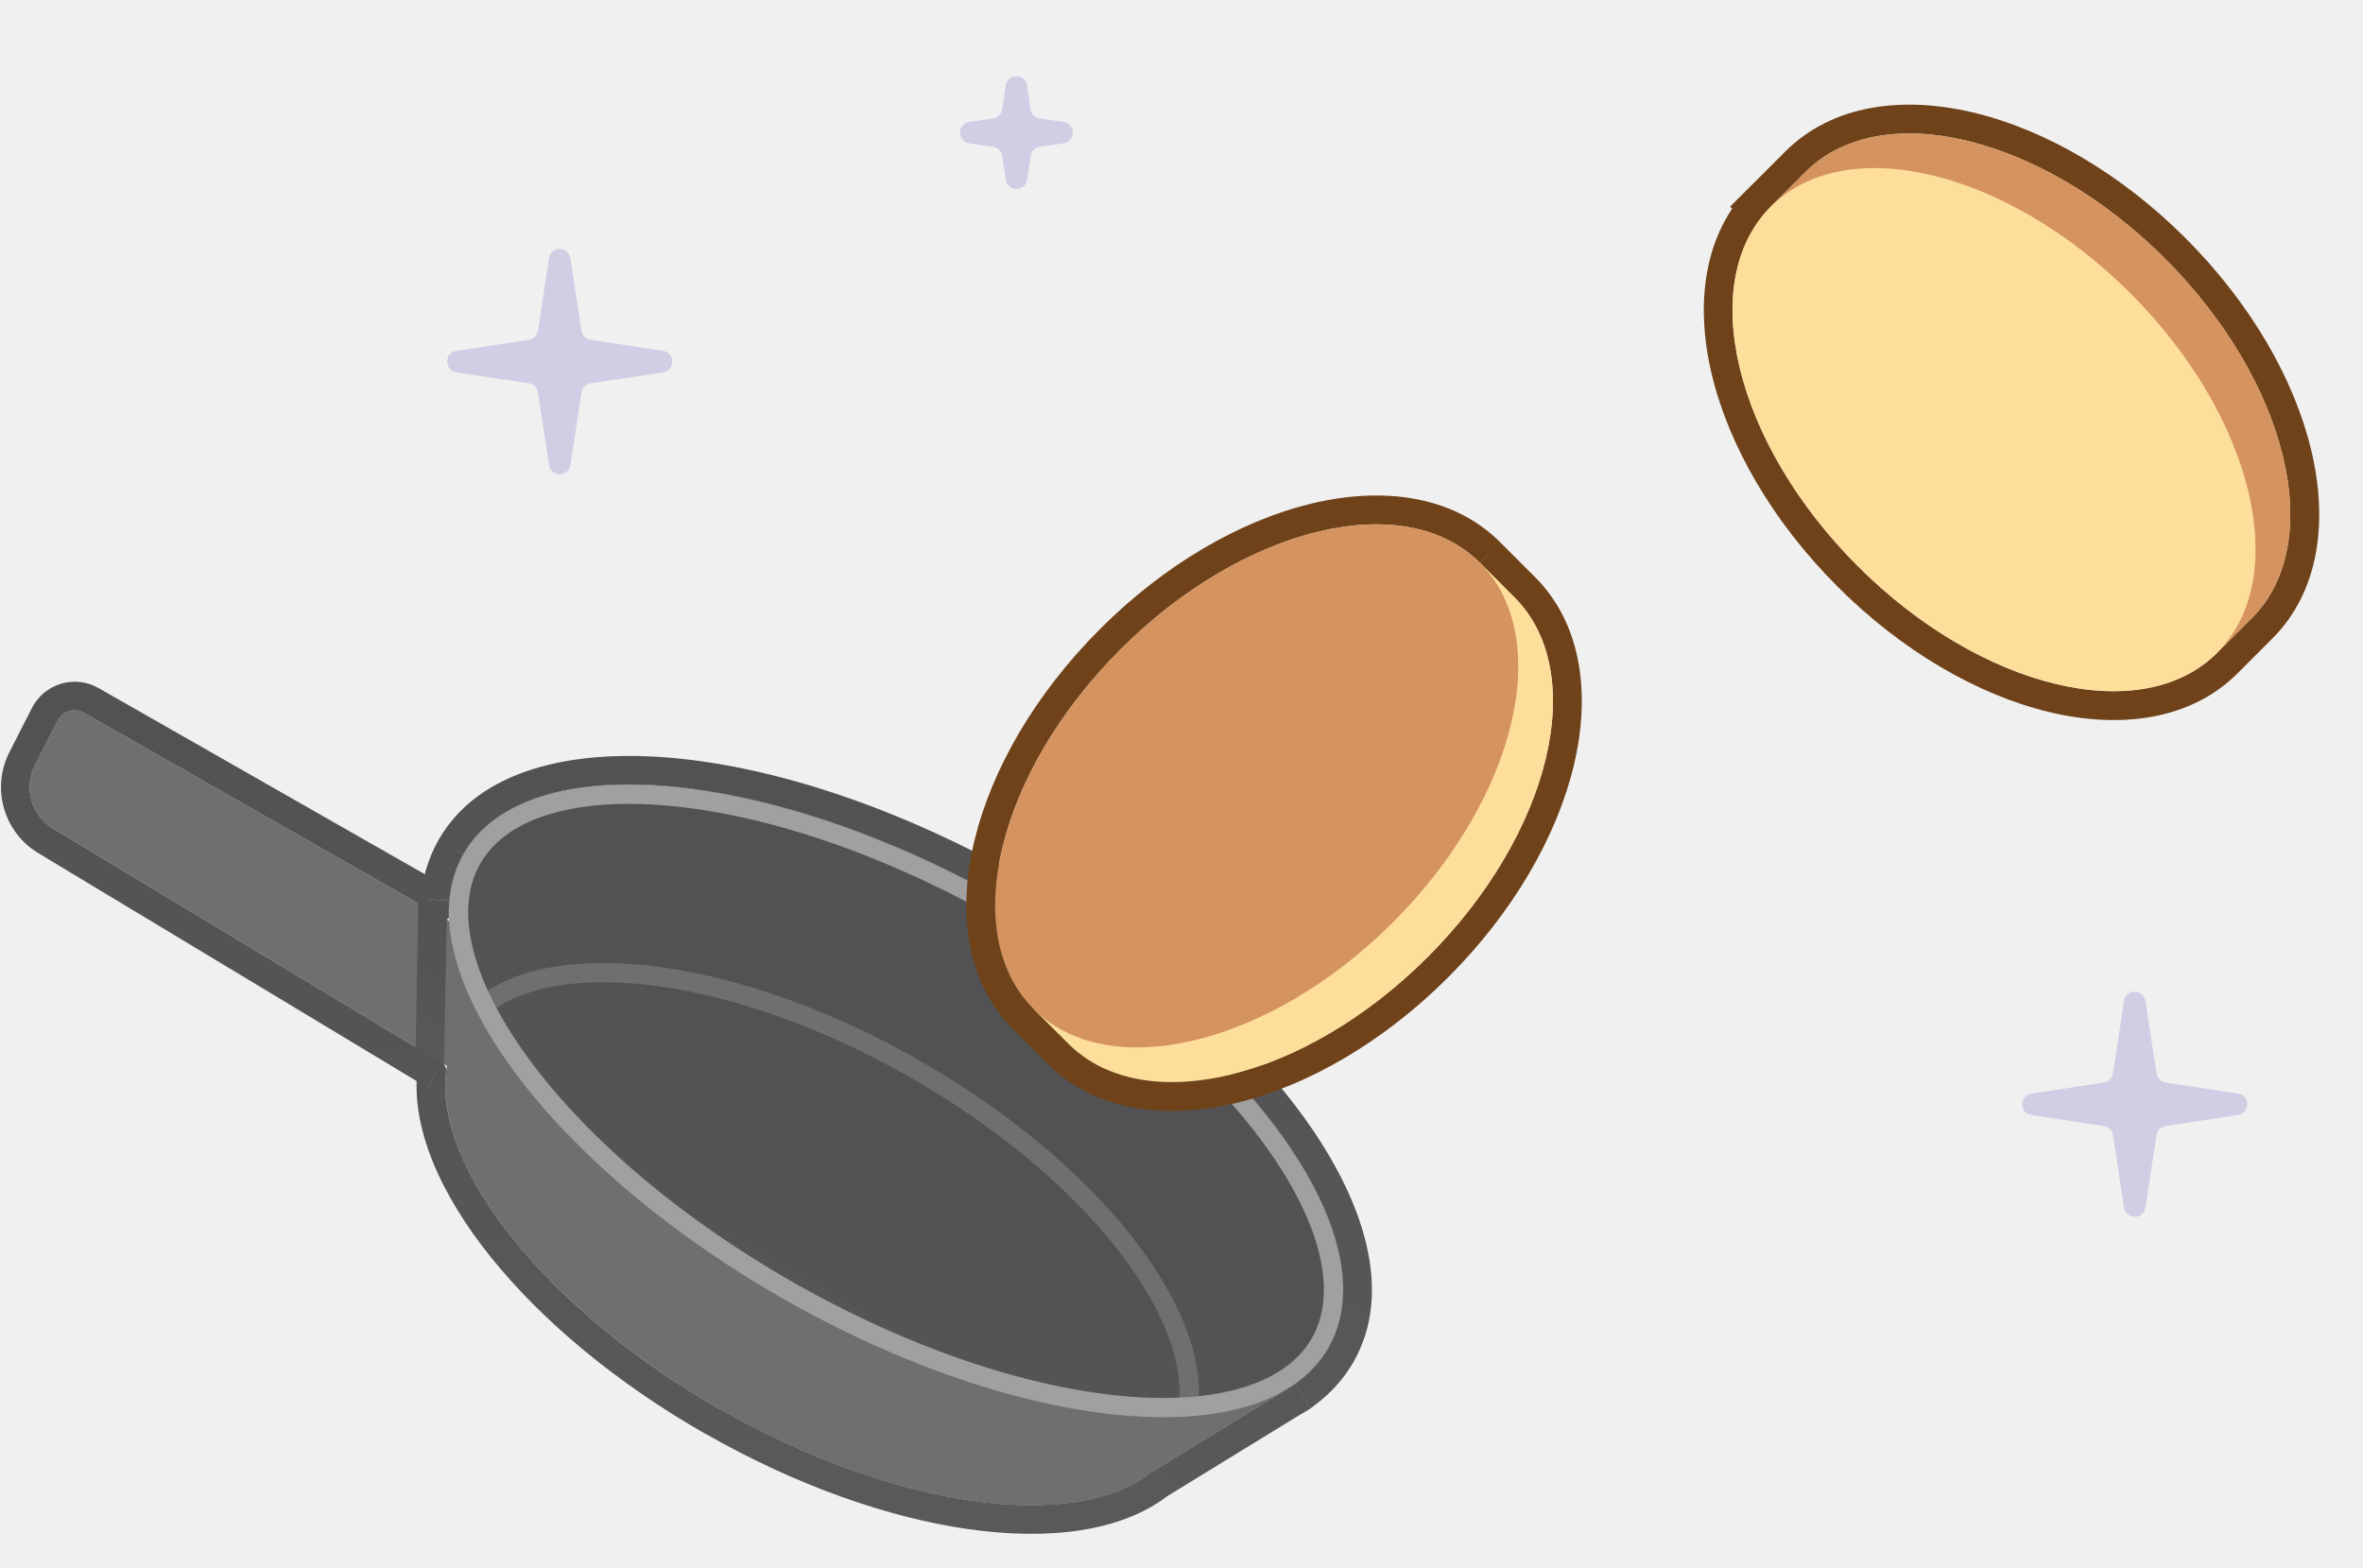
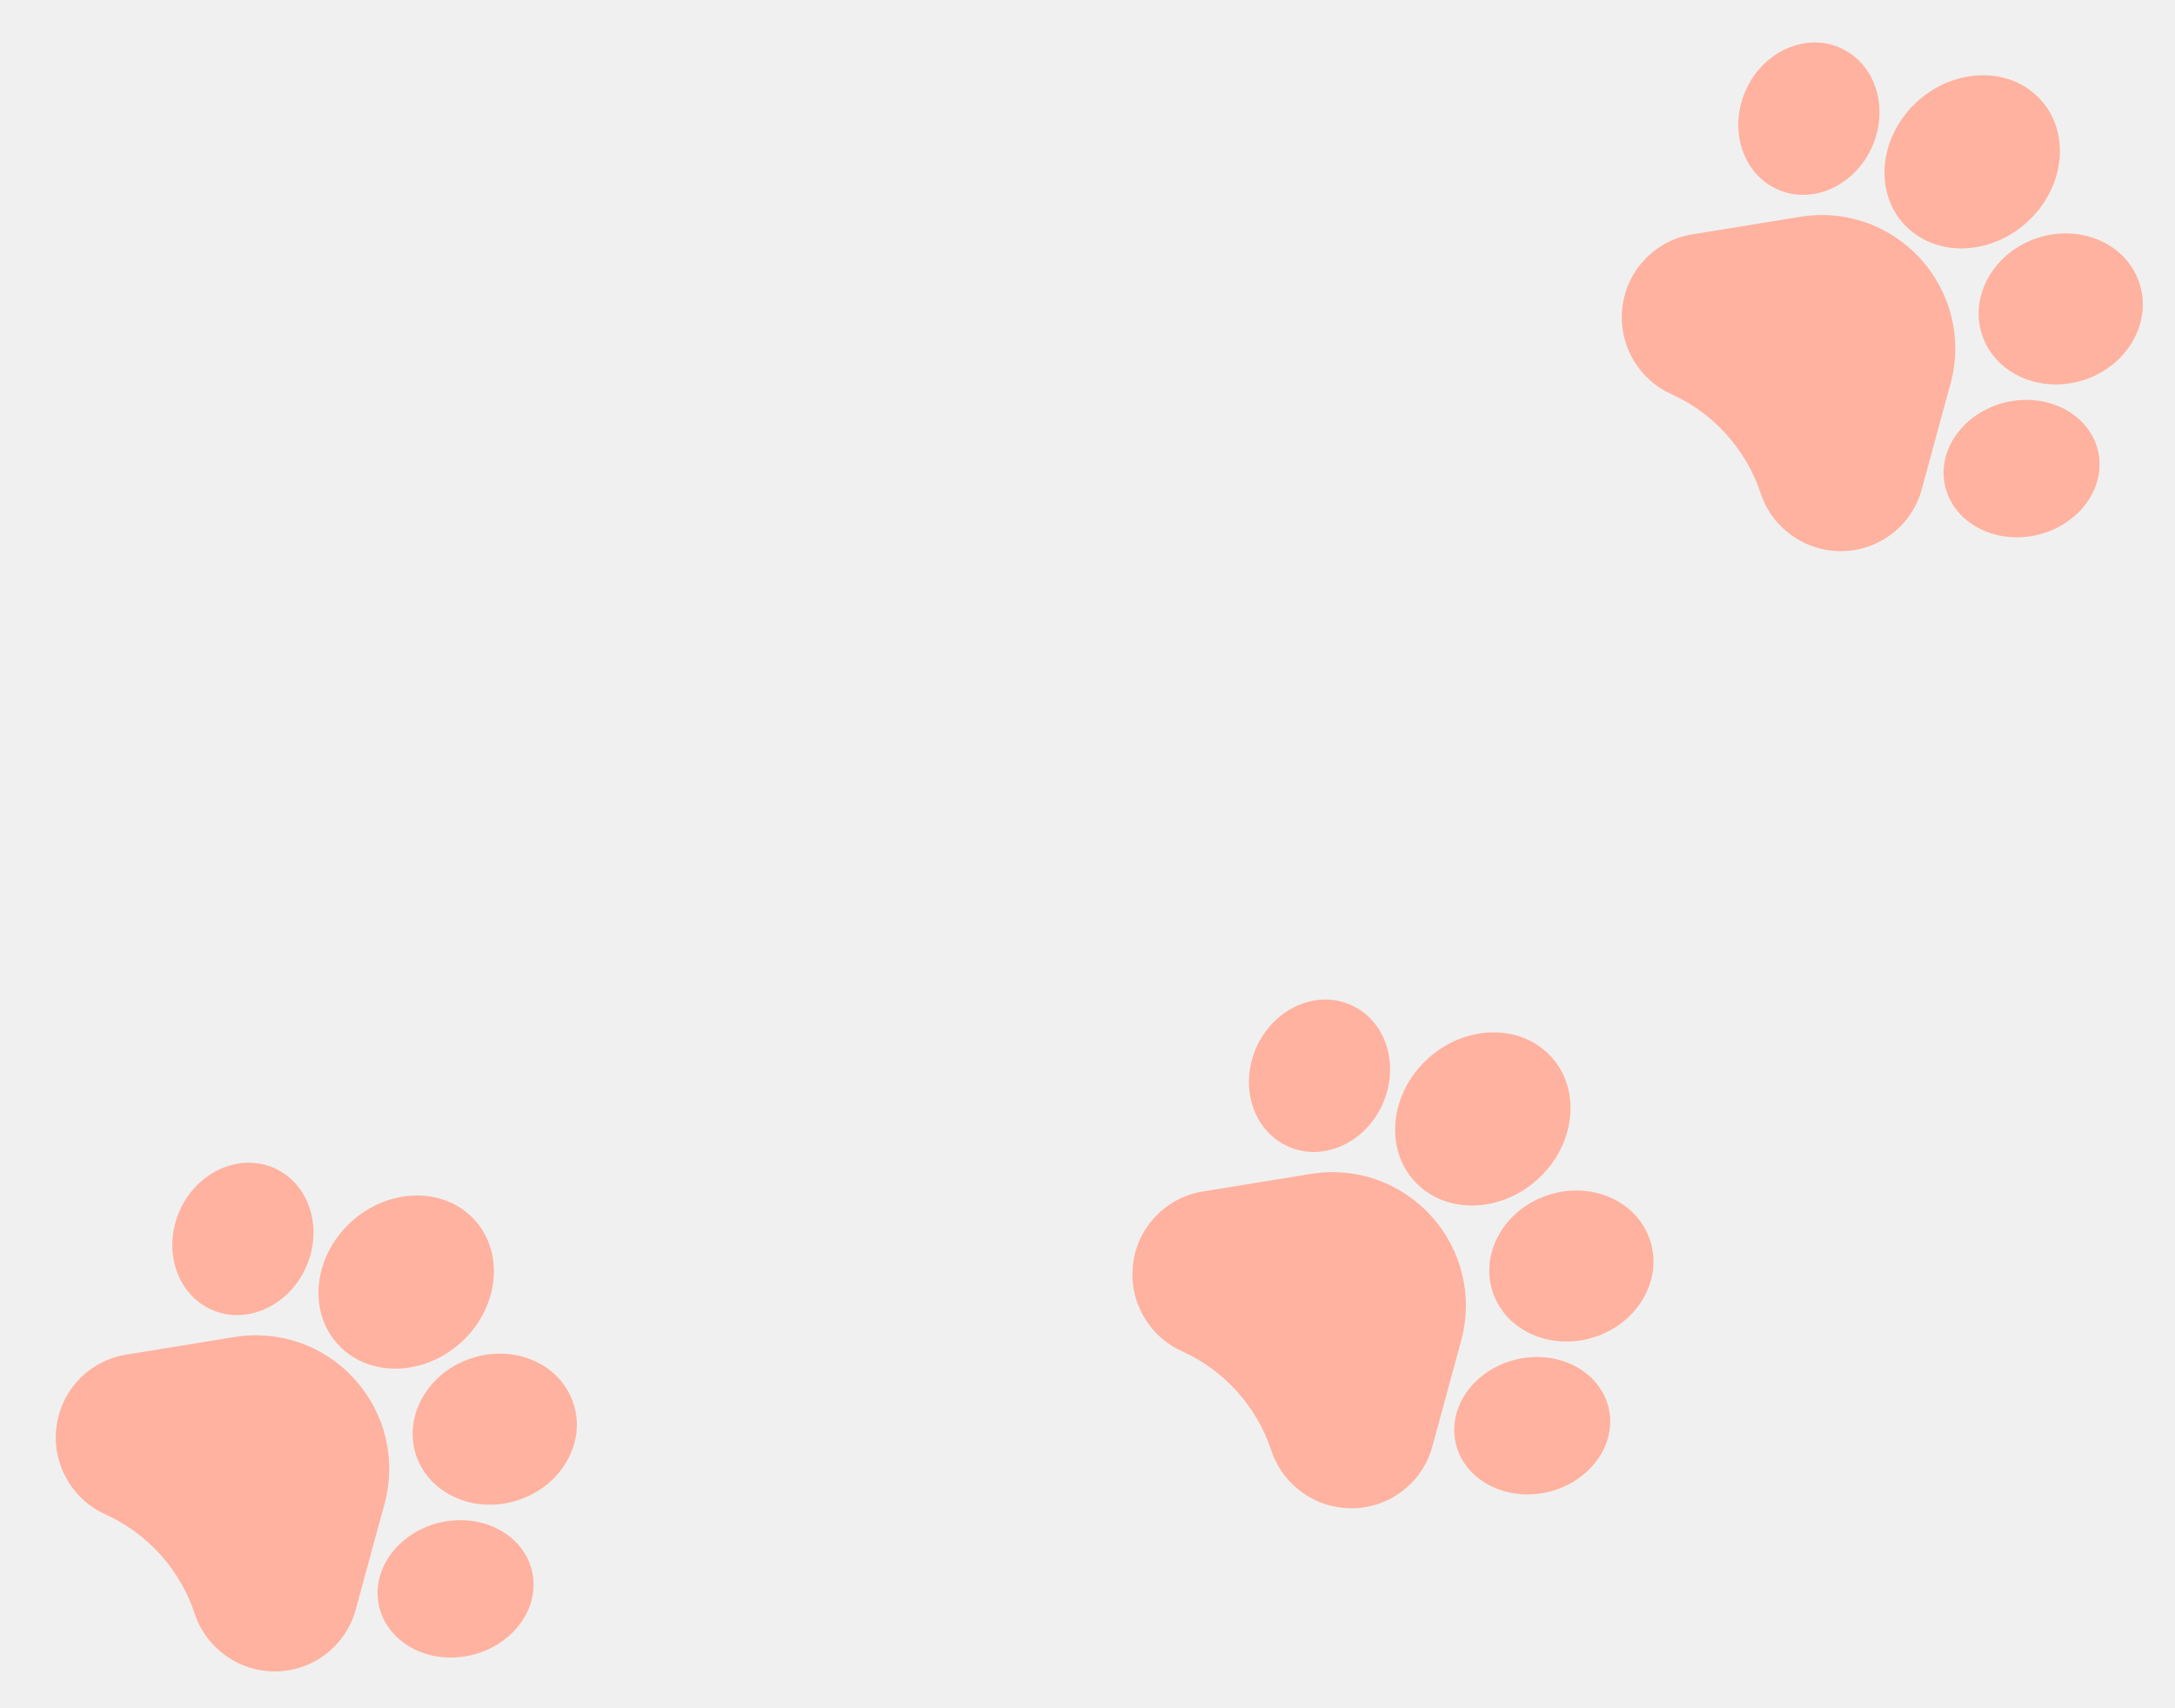
- <svg xmlns="http://www.w3.org/2000/svg" width="202" height="134" fill="none">
-   <g opacity=".9" clip-path="url(#G)">
-     <g fill="#606063">
-       <ellipse rx="35.329" ry="16.759" transform="matrix(-.868567 -.495572 -.495572 .868567 69.8631 105.917)" />
-       <path d="M96.673 126.95l14.097-8.644-72.385-41.3-.102 16.63 58.4 33.315z" />
-       <path d="M41.893 80.74L7.205 60.947a1.65 1.65 0 0 0-2.291.685l-1.93 3.79a4.13 4.13 0 0 0 1.549 5.41l35.888 21.623 1.472-11.72z" />
-     </g>
-     <ellipse rx="42.576" ry="19.476" transform="matrix(-.868567 -.495572 -.495572 .868567 76.597 94.1158)" fill="url(#D)" />
-     <g stroke-width="1.652">
-       <path d="M101.565 120.4c1.16-8.27-8.41-20.488-23.397-29.04s-30.375-10.574-36.905-5.366" stroke="#606063" />
-       <path d="M40.335 73.426c-2.407 4.22-.95 10.422 3.96 17.25 4.862 6.763 12.928 13.857 23.06 19.64s20.344 9.115 28.64 9.86c8.375.752 14.457-1.15 16.864-5.368s.95-10.422-3.96-17.25c-4.862-6.763-12.928-13.857-23.06-19.64s-20.344-9.115-28.64-9.86c-8.375-.75-14.457 1.15-16.865 5.368z" stroke="#979797" />
-     </g>
-     <path d="M36.99 77.086l-.27 14.43" stroke="url(#E)" stroke-width="2.449" />
-     <mask id="A" maskUnits="userSpaceOnUse" x="-5.031" y="57.228" width="125.963" height="76.447" fill="#000">
-       <path fill="#fff" d="M-5.03 57.228h125.963v76.447H-5.03z" />
-       <path fill-rule="evenodd" d="M61.558 120.473c-14.89-8.496-24.432-20.608-23.42-28.876.035-.287-.093-.57-.34-.72L4.534 70.833a4.13 4.13 0 0 1-1.549-5.41l1.93-3.79a1.65 1.65 0 0 1 2.291-.685L38.08 78.563c.13.075.294-.02.295-.17-.01-.325-.01-.645.006-.96l.002-.412c.018-.004.025-.008.025-.014.12-1.44.517-2.78 1.208-4 5.33-9.343 26.208-7.47 46.632 4.183s32.658 28.673 27.328 38.015c-.69 1.21-1.643 2.233-2.82 3.07.007.018.007.026.001.03l-.543.333c-.025.016-.05.03-.077.047-.047.03-.095.06-.143.088l-11.61 7.12c-6.574 5.13-21.898 3.09-36.825-5.428z" />
-     </mask>
-     <path d="M61.558 120.473l-1.214 2.127 1.214-2.127zM4.534 70.833L3.27 72.93l1.264-2.098zm-1.55-5.4l-2.183-1.11 2.183 1.11zm1.93-3.79l2.183 1.11-2.183-1.11zm2.29-.685L8.42 58.82l-1.214 2.127zm31.177 16.486l2.446.114.002-.05v-.05l-2.45-.015zm1.235-4.416L37.5 71.802l2.127 1.214zM86.25 77.2l1.214-2.127L86.25 77.2zm27.328 38.015l2.127 1.214-2.127-1.214zm-3.363 3.433l-1.28-2.088-.012.007-.01.007 1.303 2.074zm-.077.047l-1.286-2.083 1.286 2.083zm-.143.088l-1.258-2.102-.022.014 1.28 2.088zm-11.61 7.12l-1.28-2.088-.118.073-.11.084 1.506 1.93zm12.374-7.587l1.28 2.087-1.28-2.087zm-.001-.03l1.42 1.997-1.42-1.997zM38.384 77.02l-2.45-.015 2.45.015zm-.303 1.543l1.214-2.127-1.214 2.127zm.328-1.557l-2.44-.206 2.44.206zm-.27 14.59l-2.43-.298 2.43.298zm-.34-.72l1.264-2.098-1.264 2.098zm-2.1.422c-.627 5.12 2.002 10.88 6.268 16.185 4.342 5.4 10.7 10.74 18.368 15.116l2.427-4.254c-7.222-4.12-13.08-9.084-16.978-13.93-3.974-4.942-5.61-9.37-5.224-12.52l-4.862-.596zM3.27 72.93l33.265 20.043 2.528-4.195L5.798 68.736 3.27 72.93zm-2.468-8.62a6.58 6.58 0 0 0 2.468 8.619l2.528-4.195a1.68 1.68 0 0 1-.63-2.202L.802 64.312zm1.93-3.79l-1.93 3.79 4.365 2.222 1.93-3.79-4.365-2.222zM8.42 58.82a4.1 4.1 0 0 0-5.687 1.702l4.365 2.222c-.206.406-.7.556-1.105.33L8.42 58.82zm30.876 17.617L8.42 58.82 5.99 63.073 36.868 80.7l2.427-4.254zm-3.36.882a14.58 14.58 0 0 0-.007 1.155l4.895-.16a9.68 9.68 0 0 1 .005-.767l-4.893-.227zm0-.313l-.002.412 4.898.03.002-.412-4.898-.03zm1.555-5.203c-.882 1.546-1.372 3.234-1.52 4.998l4.88.41c.094-1.116.395-2.106.895-2.982L37.5 71.802zm49.972 3.27c-10.445-5.96-21.108-9.482-29.97-10.277-8.626-.774-16.572.996-20.002 7.007l4.254 2.427c1.9-3.33 7.06-5.296 15.3-4.556 8.015.72 18.003 3.96 27.98 9.653l2.427-4.254zm28.242 41.356c3.43-6.01.9-13.752-4.145-20.784-5.194-7.225-13.65-14.612-24.097-20.572l-2.427 4.254c9.978 5.693 17.85 12.643 22.547 19.176 4.835 6.727 5.768 12.167 3.868 15.5l4.254 2.427zm-3.53 3.853c1.443-1.026 2.647-2.308 3.53-3.853L111.45 114c-.5.875-1.2 1.638-2.112 2.287l2.837 3.993zm-.68.453l.543-.333-2.56-4.175-.543.333 2.56 4.175zm-2.583-4.16l-.06.038 2.573 4.167.093-.058-2.606-4.147zm2.34 4.3l.172-.105-2.573-4.167-.115.07 2.516 4.203zm-11.588 7.106l11.6-7.12-2.56-4.175-11.61 7.12 2.56 4.176zm-39.32-5.39c7.687 4.386 15.54 7.145 22.412 8.13 6.75.966 13.057.283 17.134-2.897l-3.013-3.862c-2.498 1.95-7.14 2.81-13.426 1.9-6.166-.883-13.438-3.403-20.68-7.534l-2.427 4.254zm49.2-2.174c-1.61-.92-1.648-3.23-.066-4.2l2.56 4.175a2.46 2.46 0 0 0-.066-4.229l-2.428 4.254zm-.205-4.138a2.46 2.46 0 0 0 .205 4.138l2.428-4.254c1.56.89 1.648 3.082.204 4.11l-2.837-3.993zM40.833 77.035c-.01 1.867-2.03 3.03-3.65 2.105l2.427-4.254a2.46 2.46 0 0 0-3.675 2.119l4.898.03zM36.868 80.7a2.65 2.65 0 0 0 3.957-2.282l-4.898-.03c.01-1.722 1.872-2.796 3.368-1.942L36.868 80.7zm.316-1.55a2.46 2.46 0 0 0 3.667-1.928l-4.88-.41c.15-1.765 2.082-2.805 3.642-1.915l-2.427 4.254zm3.387 12.755c.145-1.18-.378-2.435-1.508-3.116l-2.528 4.195a1.72 1.72 0 0 1-.826-1.675l4.862.596z" fill="url(#F)" mask="url(#A)" />
-     <mask id="B" maskUnits="userSpaceOnUse" x="72.421" y="32.209" width="72.832" height="72.832" fill="#000">
-       <path fill="#fff" d="M72.42 32.208h72.832v72.832H72.42z" />
-       <path fill-rule="evenodd" d="M88.356 86.256c-6.438-6.438-3.117-20.196 7.418-30.73s24.293-13.855 30.73-7.418l2.967 2.967c6.437 6.438 3.116 20.196-7.418 30.73S97.76 95.66 91.323 89.223l-2.967-2.967z" />
-     </mask>
-     <path d="M126.515 48.12l-1.744 1.744v-.003l1.746-1.74zm2.956 2.956l1.744-1.744-1.744 1.744zM90.1 84.512l.117.126.08.096.045.06.014.02-.014-.02-.045-.06-.08-.096-.117-.126L86.612 88l-.117-.126-.08-.096-.045-.06-.014-.02.014.02.045.06.08.096.117.126 3.488-3.488zm7.418-27.242c-5 5-8.2 10.684-9.42 15.736-1.23 5.1-.38 9.125 2.002 11.506L86.612 88c-4.056-4.056-4.763-10.13-3.31-16.15 1.465-6.07 5.192-12.532 10.727-18.067l3.488 3.488zm27.243-7.418c-2.382-2.38-6.407-3.233-11.507-2.002-5.05 1.22-10.736 4.42-15.736 9.42L94.03 53.78c5.535-5.535 11.997-9.262 18.067-10.727 6.022-1.454 12.095-.747 16.152 3.31l-3.488 3.488zm.01.01l3.48-3.497c.004.005.01.01.014.015l-3.493 3.482zm2.958 2.958l-2.956-2.956 3.488-3.488 2.956 2.956-3.488 3.488zM120.31 80.06c5-5 8.2-10.684 9.42-15.736 1.23-5.1.38-9.125-2.002-11.506l3.488-3.488c4.056 4.056 4.762 10.13 3.31 16.15-1.465 6.07-5.192 12.532-10.727 18.067l-3.488-3.488zM93.067 87.48c2.38 2.38 6.406 3.233 11.506 2.002 5.052-1.22 10.736-4.42 15.736-9.42l3.488 3.488c-5.535 5.535-11.996 9.26-18.067 10.727-6.022 1.454-12.095.747-16.15-3.31l3.488-3.488zM90.1 84.512l2.967 2.967-3.488 3.488L86.612 88l3.488-3.488z" fill="#612f01" mask="url(#B)" />
-     <path d="M91.323 89.223c6.438 6.438 20.197 3.117 30.73-7.418s13.855-24.293 7.417-30.73l-2.967-2.967-38.148 38.148 2.967 2.967z" fill="#fedc90" />
-     <path d="M88.356 86.256c6.438 6.438 20.196 3.117 30.73-7.418s13.855-24.293 7.418-30.73-20.196-3.117-30.73 7.418-13.855 24.293-7.418 30.73z" fill="#d1884f" />
-     <mask id="C" maskUnits="userSpaceOnUse" x="135.487" y="-1.088" width="72.832" height="72.832" fill="#000">
-       <path fill="#fff" d="M135.487-1.088h72.832v72.832h-72.832z" />
-       <path fill-rule="evenodd" d="M189.586 55.758l-.052.052c-6.438 6.438-20.196 3.117-30.73-7.418s-13.856-24.292-7.42-30.73h0l2.967-2.967c6.438-6.438 20.196-3.117 30.73 7.418s13.855 24.293 7.417 30.73l-2.914 2.915z" />
-     </mask>
-     <path d="M189.586 55.758l-1.757-1.73.007-.006.006-.006 1.744 1.744zm-38.2-38.095l1.744-1.744 1.744 1.744-1.744 1.744-1.744-1.744zm0 0l-1.744 1.744-1.744-1.744 1.744-1.744 1.744 1.744zm2.967-2.967l-1.744-1.744 1.744 1.744zM192.5 52.843l1.744 1.744-1.744-1.744zm-4.7 1.223l.04-.04 3.513 3.463-.064.065-3.488-3.488zm-27.243-7.418c5 5 10.685 8.2 15.737 9.42 5.1 1.23 9.125.38 11.506-2.002l3.488 3.488c-4.056 4.056-10.13 4.763-16.152 3.31-6.07-1.465-12.532-5.192-18.066-10.727l3.487-3.488zm-7.418-27.242c-2.38 2.382-3.232 6.406-2 11.506 1.22 5.052 4.42 10.736 9.42 15.736l-3.487 3.488c-5.535-5.535-9.262-11.996-10.727-18.066-1.454-6.022-.747-12.095 3.308-16.15l3.488 3.487zm0-3.488h0l-3.488 3.488 3.488-3.488zm2.967.52l-2.967 2.967-3.488-3.488 2.967-2.967 3.488 3.488zm27.243 7.418c-5-5-10.685-8.2-15.736-9.42-5.1-1.23-9.125-.38-11.507 2.002l-3.488-3.488c4.057-4.056 10.13-4.763 16.152-3.31 6.07 1.465 12.532 5.192 18.067 10.727l-3.488 3.488zm7.417 27.242c2.382-2.38 3.234-6.406 2.003-11.506-1.22-5.052-4.42-10.736-9.42-15.736l3.488-3.488c5.534 5.534 9.26 11.996 10.726 18.067 1.454 6.022.747 12.095-3.31 16.15l-3.488-3.488zm-2.914 2.915l2.914-2.915 3.488 3.488-2.914 2.915-3.488-3.488z" fill="#612f01" mask="url(#C)" />
-     <path d="M192.5 52.842c6.437-6.438 3.116-20.196-7.418-30.73s-24.293-13.855-30.73-7.418l-2.967 2.967 38.148 38.148 2.967-2.967z" fill="#d1884f" />
-     <path d="M189.534 55.8c6.437-6.438 3.116-20.196-7.418-30.73s-24.293-13.855-30.73-7.418-3.117 20.196 7.417 30.73 24.293 13.855 30.73 7.418z" fill="#fedc90" />
-     <g fill="#aea0d6">
-       <path opacity=".5" d="M48.762 22.074c-.16-1.047-1.67-1.047-1.828 0l-.945 6.202c-.06.4-.375.714-.775.775l-6.202.945c-1.047.16-1.047 1.67 0 1.83l6.202.945c.4.06.714.375.775.775l.945 6.202c.16 1.047 1.67 1.047 1.828 0l.945-6.202c.06-.4.375-.714.775-.775l6.202-.945c1.047-.16 1.047-1.67 0-1.83l-6.202-.945c-.4-.06-.714-.375-.775-.775l-.945-6.202zM183.4 85.57c-.16-1.047-1.67-1.047-1.828 0l-.945 6.202c-.06.4-.375.714-.775.775l-6.202.945c-1.047.16-1.047 1.67 0 1.828l6.202.945c.4.06.714.375.775.775l.945 6.2c.16 1.048 1.67 1.048 1.828 0l.945-6.2c.06-.4.375-.714.775-.775l6.202-.945c1.048-.16 1.048-1.67 0-1.83l-6.202-.945c-.4-.06-.714-.375-.775-.775l-.945-6.202zM85.974 7.308c.16-1.047 1.67-1.047 1.83 0l.3 2.04c.06.4.375.714.775.775l2.04.3c1.047.16 1.047 1.67 0 1.83l-2.04.3c-.4.06-.714.375-.775.775l-.3 2.04c-.16 1.047-1.67 1.047-1.83 0l-.3-2.04c-.06-.4-.375-.714-.775-.775l-2.04-.3c-1.047-.16-1.047-1.67 0-1.83l2.04-.3c.4-.06.714-.375.775-.775l.3-2.04z" />
+ <svg xmlns="http://www.w3.org/2000/svg" width="200" height="157" viewBox="0 0 200 157">
+   <g fill="none" fill-rule="evenodd">
+     <g fill="#FFB29F" fill-rule="nonzero">
+       <g>
+         <path d="M32.317 127.25c-2.265-3.519-6.121-5.62-10.317-5.62s-8.052 2.101-10.317 5.62l-5.456 8.48c-.905 1.407-1.323 3.033-1.208 4.7.114 1.668.751 3.22 1.841 4.492 1.091 1.27 2.532 2.139 4.168 2.511 1.636.373 3.313.214 4.85-.46l.103-.045c3.866-1.659 8.284-1.644 12.14.046.995.435 2.05.656 3.113.656.578 0 1.16-.066 1.736-.196 1.636-.373 3.077-1.24 4.168-2.512 1.09-1.27 1.728-2.823 1.843-4.491.115-1.668-.302-3.293-1.208-4.7l-5.456-8.48z" transform="translate(-373 -147) translate(373.973 147.906) rotate(48 22 134.63)" />
+         <path d="M23.957 119.628c1.635-.616 2.876-1.908 3.496-3.64.59-1.646.542-3.506-.136-5.235-.679-1.729-1.914-3.14-3.477-3.974-1.642-.876-3.446-1.018-5.078-.401-3.282 1.238-4.789 5.219-3.357 8.875 1.143 2.91 3.81 4.747 6.506 4.747.689 0 1.38-.12 2.046-.372z" transform="translate(-373 -147) translate(373.973 147.906) rotate(48 21.363 113)" />
+         <path d="M36.378 125.473c4.136 0 7.5-3.812 7.5-8.499 0-4.687-3.364-8.5-7.5-8.5-4.135 0-7.5 3.813-7.5 8.5 0 4.687 3.365 8.5 7.5 8.5z" transform="translate(-373 -147) translate(373.973 147.906) rotate(48 36.379 116.973)" />
+         <path d="M42.045 137.697c.637.205 1.287.302 1.934.302 3.02 0 5.963-2.125 7.086-5.393.647-1.88.604-3.869-.12-5.598-.757-1.811-2.161-3.126-3.953-3.702-1.793-.576-3.73-.335-5.458.676-1.65.967-2.915 2.535-3.561 4.416-1.364 3.967.463 8.139 4.072 9.3z" transform="translate(-373 -147) translate(373.973 147.906) rotate(48 44.52 130.5)" />
+         <path d="M45.1 139.316v-.001c-2.75-2.108-6.86-1.194-9.164 2.038-2.303 3.233-1.943 7.58.802 9.69 1 .77 2.183 1.137 3.393 1.137 2.11 0 4.305-1.118 5.772-3.173 2.302-3.234 1.942-7.58-.802-9.69z" transform="translate(-373 -147) translate(373.973 147.906) rotate(48 40.92 145.18)" />
+         <path d="M131.317 112.25c-2.265-3.519-6.121-5.62-10.317-5.62s-8.052 2.101-10.317 5.62l-5.456 8.48c-.905 1.407-1.323 3.033-1.208 4.7.114 1.668.751 3.22 1.841 4.492 1.091 1.27 2.532 2.139 4.168 2.511 1.636.373 3.313.214 4.85-.46l.103-.045c3.866-1.659 8.284-1.644 12.14.046.995.435 2.05.656 3.113.656.578 0 1.16-.066 1.736-.196 1.636-.373 3.077-1.24 4.168-2.512 1.09-1.27 1.728-2.823 1.843-4.491.115-1.668-.302-3.293-1.208-4.7l-5.456-8.48z" transform="translate(-373 -147) translate(373.973 147.906) rotate(48 121 119.63)" />
+         <path d="M122.957 104.628c1.635-.616 2.876-1.908 3.496-3.64.59-1.646.542-3.506-.136-5.235-.679-1.729-1.914-3.14-3.477-3.974-1.642-.876-3.446-1.018-5.078-.401-3.282 1.238-4.789 5.219-3.357 8.875 1.143 2.91 3.81 4.747 6.506 4.747.689 0 1.38-.12 2.046-.372z" transform="translate(-373 -147) translate(373.973 147.906) rotate(48 120.363 98)" />
+         <path d="M135.378 110.473c4.136 0 7.5-3.812 7.5-8.499 0-4.687-3.364-8.5-7.5-8.5-4.135 0-7.5 3.813-7.5 8.5 0 4.687 3.365 8.5 7.5 8.5z" transform="translate(-373 -147) translate(373.973 147.906) rotate(48 135.379 101.973)" />
+         <path d="M141.045 122.697c.637.205 1.287.302 1.934.302 3.02 0 5.963-2.125 7.086-5.393.647-1.88.604-3.869-.12-5.598-.757-1.811-2.161-3.126-3.953-3.702-1.793-.576-3.73-.335-5.458.676-1.65.967-2.915 2.535-3.561 4.416-1.364 3.967.463 8.139 4.072 9.3z" transform="translate(-373 -147) translate(373.973 147.906) rotate(48 143.52 115.5)" />
+         <path d="M144.1 124.316v-.001c-2.75-2.108-6.86-1.194-9.164 2.038-2.303 3.233-1.943 7.58.802 9.69 1 .77 2.183 1.137 3.393 1.137 2.11 0 4.305-1.118 5.772-3.173 2.302-3.234 1.942-7.58-.802-9.69z" transform="translate(-373 -147) translate(373.973 147.906) rotate(48 139.92 130.18)" />
+         <path d="M176.317 24.25c-2.265-3.519-6.121-5.62-10.317-5.62s-8.052 2.101-10.317 5.62l-5.456 8.48c-.905 1.407-1.323 3.033-1.208 4.7.114 1.668.751 3.22 1.841 4.492 1.091 1.27 2.532 2.139 4.168 2.511 1.636.373 3.313.214 4.85-.46l.103-.045c3.866-1.659 8.284-1.644 12.14.046.995.435 2.05.656 3.113.656.578 0 1.16-.066 1.736-.196 1.636-.373 3.077-1.24 4.168-2.512 1.09-1.27 1.728-2.823 1.843-4.491.115-1.668-.302-3.293-1.208-4.7l-5.456-8.48z" transform="translate(-373 -147) translate(373.973 147.906) rotate(48 166 31.63)" />
+         <path d="M167.957 16.628c1.635-.616 2.876-1.908 3.496-3.64.59-1.646.542-3.506-.136-5.235-.679-1.729-1.914-3.14-3.477-3.974-1.642-.876-3.446-1.018-5.078-.401-3.282 1.238-4.789 5.219-3.357 8.875 1.143 2.91 3.81 4.747 6.506 4.747.689 0 1.38-.12 2.046-.372z" transform="translate(-373 -147) translate(373.973 147.906) rotate(48 165.363 10)" />
+         <path d="M180.378 22.473c4.136 0 7.5-3.812 7.5-8.499 0-4.687-3.364-8.5-7.5-8.5-4.135 0-7.5 3.813-7.5 8.5 0 4.687 3.365 8.5 7.5 8.5z" transform="translate(-373 -147) translate(373.973 147.906) rotate(48 180.379 13.973)" />
+         <path d="M186.045 34.697c.637.205 1.287.302 1.934.302 3.02 0 5.963-2.125 7.086-5.393.647-1.88.604-3.869-.12-5.598-.757-1.811-2.161-3.126-3.953-3.702-1.793-.576-3.73-.335-5.458.676-1.65.967-2.915 2.535-3.561 4.416-1.364 3.967.463 8.139 4.072 9.3z" transform="translate(-373 -147) translate(373.973 147.906) rotate(48 188.52 27.5)" />
+         <path d="M189.1 36.316v-.001c-2.75-2.108-6.86-1.194-9.164 2.038-2.303 3.233-1.943 7.58.802 9.69 1 .77 2.183 1.137 3.393 1.137 2.11 0 4.305-1.118 5.772-3.173 2.302-3.234 1.942-7.58-.802-9.69z" transform="translate(-373 -147) translate(373.973 147.906) rotate(48 184.92 42.18)" />
+       </g>
    </g>
  </g>
-   <defs>
-     <linearGradient id="D" x1="42.576" y1="0" x2="42.576" y2="38.952" gradientUnits="userSpaceOnUse">
-       <stop stop-color="#404042" />
-       <stop offset="1" stop-color="#48484b" />
-     </linearGradient>
-     <linearGradient id="E" x1="40.016" y1="78.836" x2="33.695" y2="89.766" gradientUnits="userSpaceOnUse">
-       <stop stop-color="#404042" />
-       <stop offset="1" stop-color="#48484b" />
-     </linearGradient>
-     <linearGradient id="F" x1="60.591" y1="65.065" x2="55.695" y2="126.187" gradientUnits="userSpaceOnUse">
-       <stop stop-color="#404042" />
-       <stop offset="1" stop-color="#48484b" />
-     </linearGradient>
-     <clipPath id="G">
-       <path fill="#fff" d="M0 0h202v133.654H0z" />
-     </clipPath>
-   </defs>
</svg>
